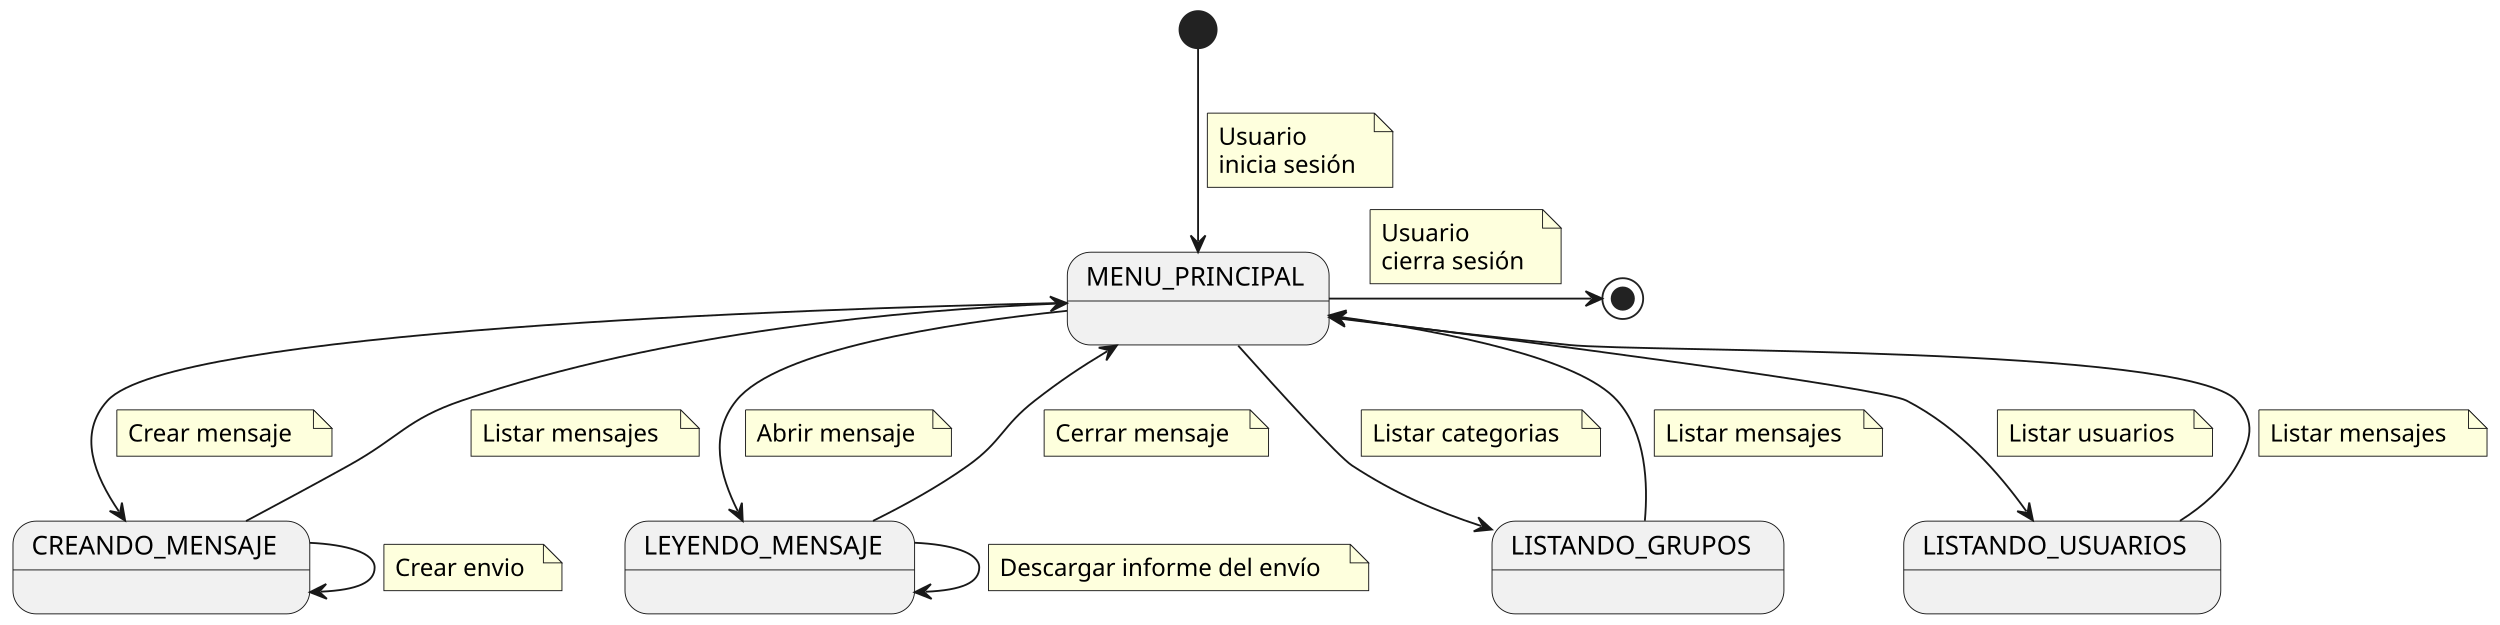
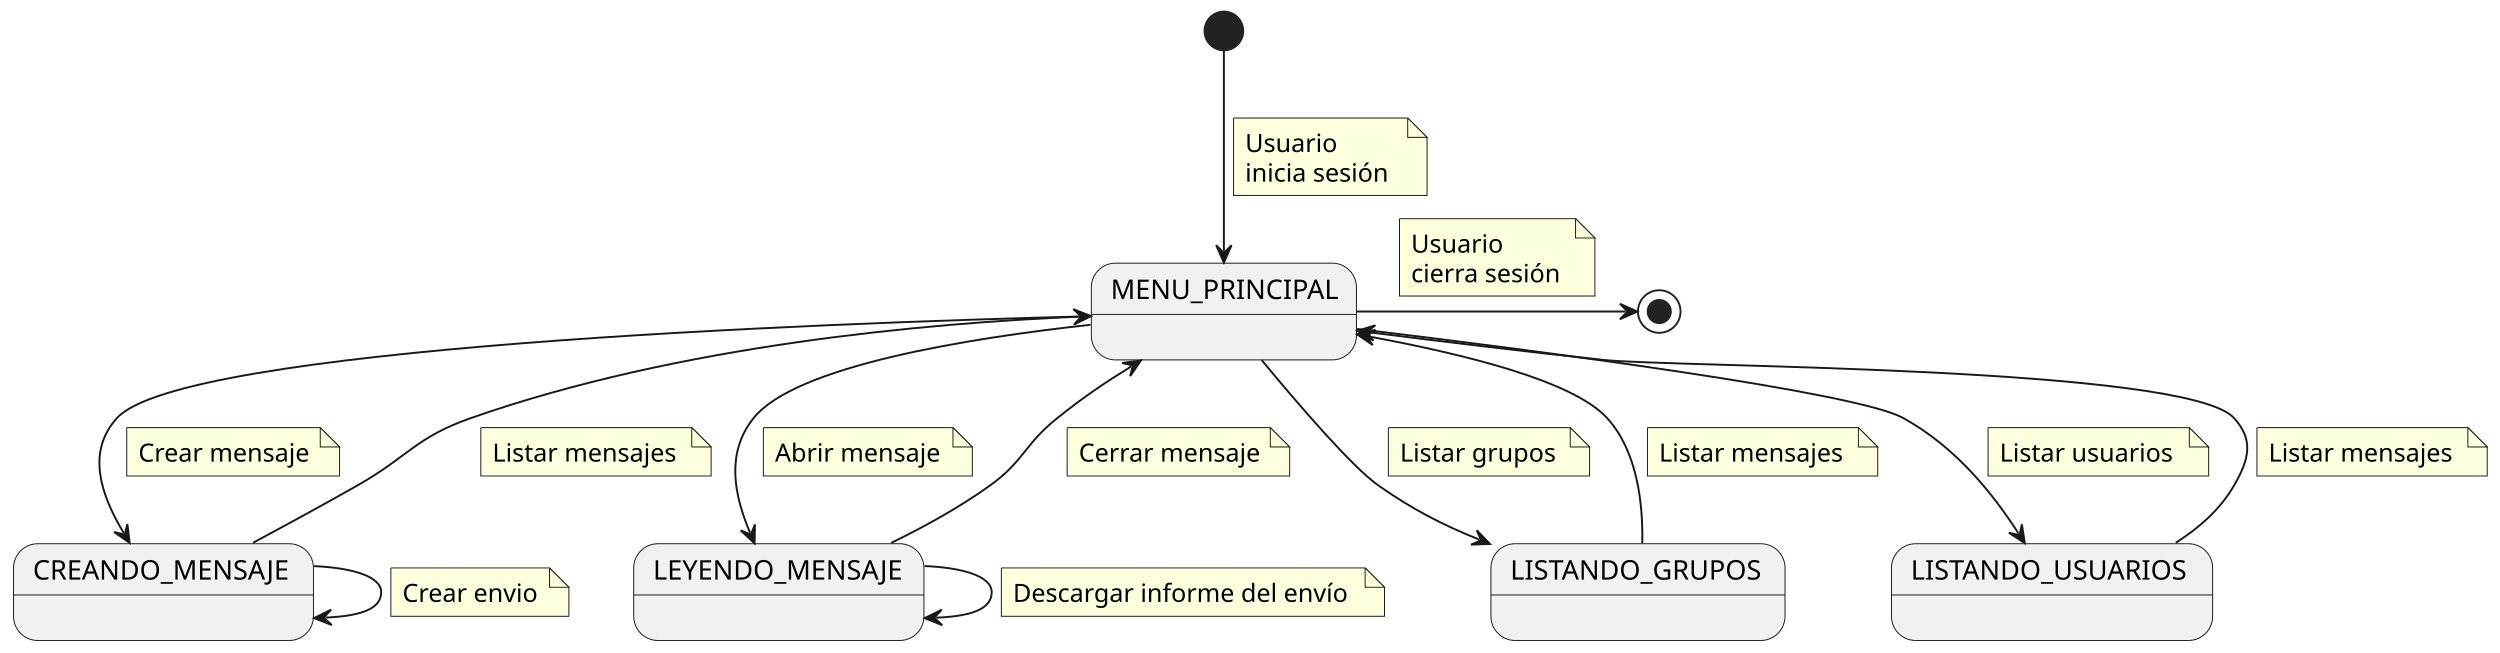
- <svg xmlns="http://www.w3.org/2000/svg" contentStyleType="text/css" height="337px" preserveAspectRatio="none" style="width:1348px;height:337px;background:#FFFFFF;" version="1.1" viewBox="0 0 1348 337" width="1348px" zoomAndPan="magnify">
+ <svg xmlns="http://www.w3.org/2000/svg" contentStyleType="text/css" height="337px" preserveAspectRatio="none" style="width:1292px;height:337px;background:#FFFFFF;" version="1.1" viewBox="0 0 1292 337" width="1292px" zoomAndPan="magnify">
  <defs />
  <g>
    <g id="MenuPrincipal">
-       <rect fill="#F1F1F1" height="50" rx="12.5" ry="12.5" style="stroke:#181818;stroke-width:0.5;" width="141.14" x="575.5" y="136" />
-       <line style="stroke:#181818;stroke-width:0.5;" x1="575.5" x2="716.64" y1="162.297" y2="162.297" />
-       <text fill="#000000" font-family="sans-serif" font-size="14" lengthAdjust="spacing" textLength="121.14" x="585.5" y="153.995">MENU_PRINCIPAL</text>
+       <rect fill="#F1F1F1" height="50" rx="12.5" ry="12.5" style="stroke:#181818;stroke-width:0.5;" width="137" x="564" y="136" />
+       <line style="stroke:#181818;stroke-width:0.5;" x1="564" x2="701" y1="162.488" y2="162.488" />
+       <text fill="#000000" font-family="sans-serif" font-size="14" lengthAdjust="spacing" textLength="117" x="574" y="154.535">MENU_PRINCIPAL</text>
    </g>
    <g id="CreandoMensaje">
-       <rect fill="#F1F1F1" height="50" rx="12.5" ry="12.5" style="stroke:#181818;stroke-width:0.5;" width="160.034" x="7" y="281" />
-       <line style="stroke:#181818;stroke-width:0.5;" x1="7" x2="167.034" y1="307.297" y2="307.297" />
-       <text fill="#000000" font-family="sans-serif" font-size="14" lengthAdjust="spacing" textLength="140.034" x="17" y="298.995">CREANDO_MENSAJE</text>
+       <rect fill="#F1F1F1" height="50" rx="12.5" ry="12.5" style="stroke:#181818;stroke-width:0.5;" width="155" x="7" y="281" />
+       <line style="stroke:#181818;stroke-width:0.5;" x1="7" x2="162" y1="307.488" y2="307.488" />
+       <text fill="#000000" font-family="sans-serif" font-size="14" lengthAdjust="spacing" textLength="135" x="17" y="299.535">CREANDO_MENSAJE</text>
    </g>
    <g id="LeyendoMensaje">
-       <rect fill="#F1F1F1" height="50" rx="12.5" ry="12.5" style="stroke:#181818;stroke-width:0.5;" width="156.151" x="337" y="281" />
-       <line style="stroke:#181818;stroke-width:0.5;" x1="337" x2="493.151" y1="307.297" y2="307.297" />
-       <text fill="#000000" font-family="sans-serif" font-size="14" lengthAdjust="spacing" textLength="136.151" x="347" y="298.995">LEYENDO_MENSAJE</text>
+       <rect fill="#F1F1F1" height="50" rx="12.5" ry="12.5" style="stroke:#181818;stroke-width:0.5;" width="150" x="327.5" y="281" />
+       <line style="stroke:#181818;stroke-width:0.5;" x1="327.5" x2="477.5" y1="307.488" y2="307.488" />
+       <text fill="#000000" font-family="sans-serif" font-size="14" lengthAdjust="spacing" textLength="130" x="337.5" y="299.535">LEYENDO_MENSAJE</text>
    </g>
    <g id="Grupos">
-       <rect fill="#F1F1F1" height="50" rx="12.5" ry="12.5" style="stroke:#181818;stroke-width:0.5;" width="157.389" x="804.5" y="281" />
-       <line style="stroke:#181818;stroke-width:0.5;" x1="804.5" x2="961.889" y1="307.297" y2="307.297" />
-       <text fill="#000000" font-family="sans-serif" font-size="14" lengthAdjust="spacing" textLength="137.389" x="814.5" y="298.995">LISTANDO_GRUPOS</text>
+       <rect fill="#F1F1F1" height="50" rx="12.5" ry="12.5" style="stroke:#181818;stroke-width:0.5;" width="152" x="770.5" y="281" />
+       <line style="stroke:#181818;stroke-width:0.5;" x1="770.5" x2="922.5" y1="307.488" y2="307.488" />
+       <text fill="#000000" font-family="sans-serif" font-size="14" lengthAdjust="spacing" textLength="132" x="780.5" y="299.535">LISTANDO_GRUPOS</text>
    </g>
    <g id="Usuarios">
-       <rect fill="#F1F1F1" height="50" rx="12.5" ry="12.5" style="stroke:#181818;stroke-width:0.5;" width="170.938" x="1026.5" y="281" />
-       <line style="stroke:#181818;stroke-width:0.5;" x1="1026.5" x2="1197.438" y1="307.297" y2="307.297" />
-       <text fill="#000000" font-family="sans-serif" font-size="14" lengthAdjust="spacing" textLength="150.938" x="1036.5" y="298.995">LISTANDO_USUARIOS</text>
+       <rect fill="#F1F1F1" height="50" rx="12.5" ry="12.5" style="stroke:#181818;stroke-width:0.5;" width="166" x="977.5" y="281" />
+       <line style="stroke:#181818;stroke-width:0.5;" x1="977.5" x2="1143.5" y1="307.488" y2="307.488" />
+       <text fill="#000000" font-family="sans-serif" font-size="14" lengthAdjust="spacing" textLength="146" x="987.5" y="299.535">LISTANDO_USUARIOS</text>
    </g>
-     <ellipse cx="646" cy="16" fill="#222222" rx="10" ry="10" style="stroke:#222222;stroke-width:1;" />
-     <ellipse cx="875" cy="161" fill="none" rx="11" ry="11" style="stroke:#222222;stroke-width:1;" />
-     <ellipse cx="875" cy="161" fill="#222222" rx="6" ry="6" style="stroke:#222222;stroke-width:1;" />
+     <ellipse cx="632.5" cy="16" fill="#222222" rx="10" ry="10" style="stroke:#222222;stroke-width:1.0;" />
+     <ellipse cx="857.5" cy="161" fill="none" rx="11" ry="11" style="stroke:#222222;stroke-width:1.0;" />
+     <ellipse cx="857.5" cy="161" fill="#222222" rx="6" ry="6" style="stroke:#222222;stroke-width:1.0;" />
    <g id="link_*start*_MenuPrincipal">
-       <path d="M646,26.38 C646,48.38 646,97.83 646,129.96 " fill="none" id="*start*-to-MenuPrincipal" style="stroke:#181818;stroke-width:1;" />
-       <polygon fill="#181818" points="646,135.96,650,126.96,646,130.96,642,126.96,646,135.96" style="stroke:#181818;stroke-width:1;" />
-       <path d="M651,61 L651,101 L751,101 L751,71 L741,61 L651,61 " fill="#FEFFDD" style="stroke:#181818;stroke-width:0.5;" />
-       <path d="M741,61 L741,71 L751,71 L741,61 " fill="#FEFFDD" style="stroke:#181818;stroke-width:0.5;" />
-       <text fill="#000000" font-family="sans-serif" font-size="13" lengthAdjust="spacing" textLength="49.404" x="657" y="78.067">Usuario</text>
-       <text fill="#000000" font-family="sans-serif" font-size="13" lengthAdjust="spacing" textLength="79.669" x="657" y="93.2">inicia sesión</text>
+       <path d="M632.5,26.38 C632.5,48.32 632.5,97.52 632.5,129.69 " fill="none" id="*start*-to-MenuPrincipal" style="stroke:#181818;stroke-width:1.0;" />
+       <polygon fill="#181818" points="632.5,135.69,636.5,126.69,632.5,130.69,628.5,126.69,632.5,135.69" style="stroke:#181818;stroke-width:1.0;" />
+       <path d="M637.5,61 L637.5,101 L737.5,101 L737.5,71 L727.5,61 L637.5,61 " fill="#FEFFDD" style="stroke:#181818;stroke-width:0.5;" />
+       <path d="M727.5,61 L727.5,71 L737.5,71 L727.5,61 " fill="#FEFFDD" style="stroke:#181818;stroke-width:0.5;" />
+       <text fill="#000000" font-family="sans-serif" font-size="13" lengthAdjust="spacing" textLength="48" x="643.5" y="78.568">Usuario</text>
+       <text fill="#000000" font-family="sans-serif" font-size="13" lengthAdjust="spacing" textLength="79" x="643.5" y="93.879">inicia sesión</text>
    </g>
    <g id="link_MenuPrincipal_*end*">
-       <path d="M716.58,161 C769.67,161 831.61,161 857.91,161 " fill="none" id="MenuPrincipal-to-*end*" style="stroke:#181818;stroke-width:1;" />
-       <polygon fill="#181818" points="863.91,161,854.91,157,858.91,161,854.91,165,863.91,161" style="stroke:#181818;stroke-width:1;" />
-       <path d="M738.75,113 L738.75,153 L841.75,153 L841.75,123 L831.75,113 L738.75,113 " fill="#FEFFDD" style="stroke:#181818;stroke-width:0.5;" />
-       <path d="M831.75,113 L831.75,123 L841.75,123 L831.75,113 " fill="#FEFFDD" style="stroke:#181818;stroke-width:0.5;" />
-       <text fill="#000000" font-family="sans-serif" font-size="13" lengthAdjust="spacing" textLength="49.404" x="744.75" y="130.067">Usuario</text>
-       <text fill="#000000" font-family="sans-serif" font-size="13" lengthAdjust="spacing" textLength="82.894" x="744.75" y="145.2">cierra sesión</text>
+       <path d="M701.23,161 C753.18,161 813.89,161 840.15,161 " fill="none" id="MenuPrincipal-to-*end*" style="stroke:#181818;stroke-width:1.0;" />
+       <polygon fill="#181818" points="846.15,161,837.15,157,841.15,161,837.15,165,846.15,161" style="stroke:#181818;stroke-width:1.0;" />
+       <path d="M723.25,113 L723.25,153 L824.25,153 L824.25,123 L814.25,113 L723.25,113 " fill="#FEFFDD" style="stroke:#181818;stroke-width:0.5;" />
+       <path d="M814.25,113 L814.25,123 L824.25,123 L814.25,113 " fill="#FEFFDD" style="stroke:#181818;stroke-width:0.5;" />
+       <text fill="#000000" font-family="sans-serif" font-size="13" lengthAdjust="spacing" textLength="48" x="729.25" y="130.568">Usuario</text>
+       <text fill="#000000" font-family="sans-serif" font-size="13" lengthAdjust="spacing" textLength="80" x="729.25" y="145.879">cierra sesión</text>
    </g>
    <g id="link_MenuPrincipal_LeyendoMensaje">
-       <path d="M575.35,167.59 C509.78,174.42 419.07,188.63 397,216 C382.26,234.28 388.099,256.057 397.799,275.567 " fill="none" id="MenuPrincipal-to-LeyendoMensaje" style="stroke:#181818;stroke-width:1;" />
-       <polygon fill="#181818" points="400.47,280.94,400.045,271.1,398.244,276.463,392.882,274.662,400.47,280.94" style="stroke:#181818;stroke-width:1;" />
-       <path d="M402,221 L402,246 L513,246 L513,231 L503,221 L402,221 " fill="#FEFFDD" style="stroke:#181818;stroke-width:0.5;" />
-       <path d="M503,221 L503,231 L513,231 L503,221 " fill="#FEFFDD" style="stroke:#181818;stroke-width:0.5;" />
-       <text fill="#000000" font-family="sans-serif" font-size="13" lengthAdjust="spacing" textLength="90.829" x="408" y="238.067">Abrir mensaje</text>
+       <path d="M563.54,167.84 C499.53,174.86 411,189.2 389.5,216 C374.94,234.15 379.401,255.791 387.631,275.33 " fill="none" id="MenuPrincipal-to-LeyendoMensaje" style="stroke:#181818;stroke-width:1.0;" />
+       <polygon fill="#181818" points="389.96,280.86,390.153,271.013,388.019,276.252,382.78,274.118,389.96,280.86" style="stroke:#181818;stroke-width:1.0;" />
+       <path d="M394.5,221 L394.5,246 L502.5,246 L502.5,231 L492.5,221 L394.5,221 " fill="#FEFFDD" style="stroke:#181818;stroke-width:0.5;" />
+       <path d="M492.5,221 L492.5,231 L502.5,231 L492.5,221 " fill="#FEFFDD" style="stroke:#181818;stroke-width:0.5;" />
+       <text fill="#000000" font-family="sans-serif" font-size="13" lengthAdjust="spacing" textLength="87" x="400.5" y="238.568">Abrir mensaje</text>
    </g>
    <g id="link_LeyendoMensaje_MenuPrincipal">
-       <path d="M470.73,280.86 C487.81,272.43 506.24,262.23 522,251 C540.17,238.05 540.38,229.7 558,216 C571.73,205.33 582.546,198.079 597.066,189.359 " fill="none" id="LeyendoMensaje-to-MenuPrincipal" style="stroke:#181818;stroke-width:1;" />
-       <polygon fill="#181818" points="602.21,186.27,592.435,187.474,597.924,188.844,596.554,194.333,602.21,186.27" style="stroke:#181818;stroke-width:1;" />
-       <path d="M563,221 L563,246 L684,246 L684,231 L674,221 L563,221 " fill="#FEFFDD" style="stroke:#181818;stroke-width:0.5;" />
-       <path d="M674,221 L674,231 L684,231 L674,221 " fill="#FEFFDD" style="stroke:#181818;stroke-width:0.5;" />
-       <text fill="#000000" font-family="sans-serif" font-size="13" lengthAdjust="spacing" textLength="100.458" x="569" y="238.067">Cerrar mensaje</text>
+       <path d="M460.52,280.59 C477.6,272.27 495.89,262.21 511.5,251 C529.37,238.17 529.3,229.71 546.5,216 C559.87,205.34 570.349,198.152 584.549,189.422 " fill="none" id="LeyendoMensaje-to-MenuPrincipal" style="stroke:#181818;stroke-width:1.0;" />
+       <polygon fill="#181818" points="589.66,186.28,579.898,187.586,585.401,188.899,584.088,194.401,589.66,186.28" style="stroke:#181818;stroke-width:1.0;" />
+       <path d="M551.5,221 L551.5,246 L666.5,246 L666.5,231 L656.5,221 L551.5,221 " fill="#FEFFDD" style="stroke:#181818;stroke-width:0.5;" />
+       <path d="M656.5,221 L656.5,231 L666.5,231 L656.5,221 " fill="#FEFFDD" style="stroke:#181818;stroke-width:0.5;" />
+       <text fill="#000000" font-family="sans-serif" font-size="13" lengthAdjust="spacing" textLength="94" x="557.5" y="238.568">Cerrar mensaje</text>
    </g>
    <g id="link_MenuPrincipal_CreandoMensaje">
-       <path d="M575.24,163.27 C426.5,166.67 92.27,178.44 58,216 C41.68,233.89 50.815,256.133 64.115,275.763 " fill="none" id="MenuPrincipal-to-CreandoMensaje" style="stroke:#181818;stroke-width:1;" />
-       <polygon fill="#181818" points="67.48,280.73,65.743,271.036,64.675,276.591,59.12,275.523,67.48,280.73" style="stroke:#181818;stroke-width:1;" />
-       <path d="M63,221 L63,246 L179,246 L179,231 L169,221 L63,221 " fill="#FEFFDD" style="stroke:#181818;stroke-width:0.5;" />
-       <path d="M169,221 L169,231 L179,231 L169,221 " fill="#FEFFDD" style="stroke:#181818;stroke-width:0.5;" />
-       <text fill="#000000" font-family="sans-serif" font-size="13" lengthAdjust="spacing" textLength="95.113" x="69" y="238.067">Crear mensaje</text>
+       <path d="M563.66,163.42 C418.96,167.1 93.8,179.41 60.5,216 C44.45,233.64 52.126,255.743 63.936,275.453 " fill="none" id="MenuPrincipal-to-CreandoMensaje" style="stroke:#181818;stroke-width:1.0;" />
+       <polygon fill="#181818" points="67.02,280.6,65.825,270.824,64.45,276.311,58.963,274.936,67.02,280.6" style="stroke:#181818;stroke-width:1.0;" />
+       <path d="M65.5,221 L65.5,246 L175.5,246 L175.5,231 L165.5,221 L65.5,221 " fill="#FEFFDD" style="stroke:#181818;stroke-width:0.5;" />
+       <path d="M165.5,221 L165.5,231 L175.5,231 L165.5,221 " fill="#FEFFDD" style="stroke:#181818;stroke-width:0.5;" />
+       <text fill="#000000" font-family="sans-serif" font-size="13" lengthAdjust="spacing" textLength="89" x="71.5" y="238.568">Crear mensaje</text>
    </g>
    <g id="link_CreandoMensaje_MenuPrincipal">
-       <path d="M132.66,280.96 C150.04,271.71 170,260.97 188,251 C215.34,235.85 219.41,226.07 249,216 C358.97,178.57 488.416,167.262 569.296,163.732 " fill="none" id="CreandoMensaje-to-MenuPrincipal" style="stroke:#181818;stroke-width:1;" />
-       <polygon fill="#181818" points="575.29,163.47,566.124,159.866,570.295,163.688,566.473,167.859,575.29,163.47" style="stroke:#181818;stroke-width:1;" />
-       <path d="M254,221 L254,246 L377,246 L377,231 L367,221 L254,221 " fill="#FEFFDD" style="stroke:#181818;stroke-width:0.5;" />
-       <path d="M367,221 L367,231 L377,231 L367,221 " fill="#FEFFDD" style="stroke:#181818;stroke-width:0.5;" />
-       <text fill="#000000" font-family="sans-serif" font-size="13" lengthAdjust="spacing" textLength="102.191" x="260" y="238.067">Listar mensajes</text>
+       <path d="M130.76,280.52 C147.75,271.4 167.07,260.87 184.5,251 C211.03,235.98 214.72,226.07 243.5,216 C351.29,178.27 478.566,167.059 557.826,163.629 " fill="none" id="CreandoMensaje-to-MenuPrincipal" style="stroke:#181818;stroke-width:1.0;" />
+       <polygon fill="#181818" points="563.82,163.37,554.655,159.763,558.825,163.586,555.001,167.755,563.82,163.37" style="stroke:#181818;stroke-width:1.0;" />
+       <path d="M248.5,221 L248.5,246 L367.5,246 L367.5,231 L357.5,221 L248.5,221 " fill="#FEFFDD" style="stroke:#181818;stroke-width:0.5;" />
+       <path d="M357.5,221 L357.5,231 L367.5,231 L357.5,221 " fill="#FEFFDD" style="stroke:#181818;stroke-width:0.5;" />
+       <text fill="#000000" font-family="sans-serif" font-size="13" lengthAdjust="spacing" textLength="98" x="254.5" y="238.568">Listar mensajes</text>
    </g>
    <g id="link_CreandoMensaje_CreandoMensaje">
-       <path d="M167.08,292.69 C187.06,293.62 202,298.05 202,306 C202,313.95 193.054,318.101 173.073,319.031 " fill="none" id="CreandoMensaje-to-CreandoMensaje" style="stroke:#181818;stroke-width:1;" />
-       <polygon fill="#181818" points="167.08,319.31,176.256,322.887,172.075,319.077,175.884,314.896,167.08,319.31" style="stroke:#181818;stroke-width:1;" />
-       <path d="M207,293.5 L207,318.5 L303,318.5 L303,303.5 L293,293.5 L207,293.5 " fill="#FEFFDD" style="stroke:#181818;stroke-width:0.5;" />
-       <path d="M293,293.5 L293,303.5 L303,303.5 L293,293.5 " fill="#FEFFDD" style="stroke:#181818;stroke-width:0.5;" />
-       <text fill="#000000" font-family="sans-serif" font-size="13" lengthAdjust="spacing" textLength="75.359" x="213" y="310.567">Crear envio</text>
+       <path d="M162.32,292.57 C182.13,293.45 197,297.93 197,306 C197,314.07 188.124,318.284 168.314,319.164 " fill="none" id="CreandoMensaje-to-CreandoMensaje" style="stroke:#181818;stroke-width:1.0;" />
+       <polygon fill="#181818" points="162.32,319.43,171.489,323.027,167.315,319.208,171.134,315.034,162.32,319.43" style="stroke:#181818;stroke-width:1.0;" />
+       <path d="M202,293.5 L202,318.5 L294,318.5 L294,303.5 L284,293.5 L202,293.5 " fill="#FEFFDD" style="stroke:#181818;stroke-width:0.5;" />
+       <path d="M284,293.5 L284,303.5 L294,303.5 L284,293.5 " fill="#FEFFDD" style="stroke:#181818;stroke-width:0.5;" />
+       <text fill="#000000" font-family="sans-serif" font-size="13" lengthAdjust="spacing" textLength="71" x="208" y="311.068">Crear envio</text>
    </g>
    <g id="link_LeyendoMensaje_LeyendoMensaje">
-       <path d="M493.16,292.66 C513.06,293.54 528,297.98 528,306 C528,314.02 519.054,318.195 499.154,319.075 " fill="none" id="LeyendoMensaje-to-LeyendoMensaje" style="stroke:#181818;stroke-width:1;" />
-       <polygon fill="#181818" points="493.16,319.34,502.328,322.938,498.155,319.119,501.974,314.946,493.16,319.34" style="stroke:#181818;stroke-width:1;" />
-       <path d="M533,293.5 L533,318.5 L738,318.5 L738,303.5 L728,293.5 L533,293.5 " fill="#FEFFDD" style="stroke:#181818;stroke-width:0.5;" />
-       <path d="M728,293.5 L728,303.5 L738,303.5 L728,293.5 " fill="#FEFFDD" style="stroke:#181818;stroke-width:0.5;" />
-       <text fill="#000000" font-family="sans-serif" font-size="13" lengthAdjust="spacing" textLength="184.945" x="539" y="310.567">Descargar informe del envío</text>
+       <path d="M477.82,292.54 C497.57,293.33 512.5,297.82 512.5,306 C512.5,314.18 503.565,318.43 483.815,319.22 " fill="none" id="LeyendoMensaje-to-LeyendoMensaje" style="stroke:#181818;stroke-width:1.0;" />
+       <polygon fill="#181818" points="477.82,319.46,486.973,323.097,482.816,319.26,486.653,315.103,477.82,319.46" style="stroke:#181818;stroke-width:1.0;" />
+       <path d="M517.5,293.5 L517.5,318.5 L715.5,318.5 L715.5,303.5 L705.5,293.5 L517.5,293.5 " fill="#FEFFDD" style="stroke:#181818;stroke-width:0.5;" />
+       <path d="M705.5,293.5 L705.5,303.5 L715.5,303.5 L705.5,293.5 " fill="#FEFFDD" style="stroke:#181818;stroke-width:0.5;" />
+       <text fill="#000000" font-family="sans-serif" font-size="13" lengthAdjust="spacing" textLength="177" x="523.5" y="311.068">Descargar informe del envío</text>
    </g>
    <g id="link_MenuPrincipal_Grupos">
-       <path d="M667.64,186.39 C689.72,211.07 721.75,246.26 729,251 C751.77,265.88 773.421,275.313 798.711,283.643 " fill="none" id="MenuPrincipal-to-Grupos" style="stroke:#181818;stroke-width:1;" />
-       <polygon fill="#181818" points="804.41,285.52,797.113,278.905,799.661,283.956,794.61,286.504,804.41,285.52" style="stroke:#181818;stroke-width:1;" />
-       <path d="M734,221 L734,246 L863,246 L863,231 L853,221 L734,221 " fill="#FEFFDD" style="stroke:#181818;stroke-width:0.5;" />
-       <path d="M853,221 L853,231 L863,231 L853,221 " fill="#FEFFDD" style="stroke:#181818;stroke-width:0.5;" />
-       <text fill="#000000" font-family="sans-serif" font-size="13" lengthAdjust="spacing" textLength="108.278" x="740" y="238.067">Listar categorias</text>
+       <path d="M652.07,186.14 C671.04,209.08 698.88,241.47 712.5,251 C729.86,263.16 744.798,270.92 764.478,278.88 " fill="none" id="MenuPrincipal-to-Grupos" style="stroke:#181818;stroke-width:1.0;" />
+       <polygon fill="#181818" points="770.04,281.13,763.197,274.047,765.405,279.255,760.197,281.464,770.04,281.13" style="stroke:#181818;stroke-width:1.0;" />
+       <path d="M717.5,221 L717.5,246 L821.5,246 L821.5,231 L811.5,221 L717.5,221 " fill="#FEFFDD" style="stroke:#181818;stroke-width:0.5;" />
+       <path d="M811.5,221 L811.5,231 L821.5,231 L811.5,221 " fill="#FEFFDD" style="stroke:#181818;stroke-width:0.5;" />
+       <text fill="#000000" font-family="sans-serif" font-size="13" lengthAdjust="spacing" textLength="83" x="723.5" y="238.568">Listar grupos</text>
    </g>
    <g id="link_Grupos_MenuPrincipal">
-       <path d="M886.91,280.81 C888.67,260.97 887.57,233.41 872,216 C851.46,193.03 780.912,179.084 722.552,170.894 " fill="none" id="Grupos-to-MenuPrincipal" style="stroke:#181818;stroke-width:1;" />
-       <polygon fill="#181818" points="716.61,170.06,724.967,175.272,721.562,170.755,726.079,167.35,716.61,170.06" style="stroke:#181818;stroke-width:1;" />
-       <path d="M892,221 L892,246 L1015,246 L1015,231 L1005,221 L892,221 " fill="#FEFFDD" style="stroke:#181818;stroke-width:0.5;" />
-       <path d="M1005,221 L1005,231 L1015,231 L1005,221 " fill="#FEFFDD" style="stroke:#181818;stroke-width:0.5;" />
-       <text fill="#000000" font-family="sans-serif" font-size="13" lengthAdjust="spacing" textLength="102.191" x="898" y="238.067">Listar mensajes</text>
+       <path d="M848.72,280.79 C849.16,260.94 846.4,233.37 830.5,216 C812.97,196.85 757.12,183.092 707.18,173.852 " fill="none" id="Grupos-to-MenuPrincipal" style="stroke:#181818;stroke-width:1.0;" />
+       <polygon fill="#181818" points="701.28,172.76,709.402,178.331,706.197,173.67,710.857,170.464,701.28,172.76" style="stroke:#181818;stroke-width:1.0;" />
+       <path d="M851.41,221 L851.41,246 L970.41,246 L970.41,231 L960.41,221 L851.41,221 " fill="#FEFFDD" style="stroke:#181818;stroke-width:0.5;" />
+       <path d="M960.41,221 L960.41,231 L970.41,231 L960.41,221 " fill="#FEFFDD" style="stroke:#181818;stroke-width:0.5;" />
+       <text fill="#000000" font-family="sans-serif" font-size="13" lengthAdjust="spacing" textLength="98" x="857.41" y="238.568">Listar mensajes</text>
    </g>
    <g id="link_MenuPrincipal_Usuarios">
-       <path d="M716.84,170.79 C823.48,184.19 1014.34,208.93 1028,216 C1056.87,230.94 1077.742,254.935 1092.672,275.745 " fill="none" id="MenuPrincipal-to-Usuarios" style="stroke:#181818;stroke-width:1;" />
-       <polygon fill="#181818" points="1096.17,280.62,1094.174,270.976,1093.255,276.557,1087.674,275.639,1096.17,280.62" style="stroke:#181818;stroke-width:1;" />
-       <path d="M1077,221 L1077,246 L1193,246 L1193,231 L1183,221 L1077,221 " fill="#FEFFDD" style="stroke:#181818;stroke-width:0.5;" />
-       <path d="M1183,221 L1183,231 L1193,231 L1183,221 " fill="#FEFFDD" style="stroke:#181818;stroke-width:0.5;" />
-       <text fill="#000000" font-family="sans-serif" font-size="13" lengthAdjust="spacing" textLength="95.069" x="1083" y="238.067">Listar usuarios</text>
+       <path d="M701.31,170 C796.46,181.45 959.29,202.61 983.5,216 C1010.86,231.13 1029.766,254.919 1043.166,275.679 " fill="none" id="MenuPrincipal-to-Usuarios" style="stroke:#181818;stroke-width:1.0;" />
+       <polygon fill="#181818" points="1046.42,280.72,1044.9,270.989,1043.708,276.519,1038.178,275.328,1046.42,280.72" style="stroke:#181818;stroke-width:1.0;" />
+       <path d="M1027.43,221 L1027.43,246 L1141.43,246 L1141.43,231 L1131.43,221 L1027.43,221 " fill="#FEFFDD" style="stroke:#181818;stroke-width:0.5;" />
+       <path d="M1131.43,221 L1131.43,231 L1141.43,231 L1131.43,221 " fill="#FEFFDD" style="stroke:#181818;stroke-width:0.5;" />
+       <text fill="#000000" font-family="sans-serif" font-size="13" lengthAdjust="spacing" textLength="93" x="1033.43" y="238.568">Listar usuarios</text>
    </g>
    <g id="link_Usuarios_MenuPrincipal">
-       <path d="M1175.44,280.81 C1187.64,273.17 1198.83,263.38 1206,251 C1213.79,237.54 1216.53,227.45 1206,216 C1178.82,186.46 885.93,190.06 846,186 C803.03,181.63 760.924,176.633 722.694,171.863 " fill="none" id="Usuarios-to-MenuPrincipal" style="stroke:#181818;stroke-width:1;" />
-       <polygon fill="#181818" points="716.74,171.12,725.176,176.203,721.702,171.739,726.166,168.265,716.74,171.12" style="stroke:#181818;stroke-width:1;" />
-       <path d="M1218,221 L1218,246 L1341,246 L1341,231 L1331,221 L1218,221 " fill="#FEFFDD" style="stroke:#181818;stroke-width:0.5;" />
-       <path d="M1331,221 L1331,231 L1341,231 L1331,221 " fill="#FEFFDD" style="stroke:#181818;stroke-width:0.5;" />
-       <text fill="#000000" font-family="sans-serif" font-size="13" lengthAdjust="spacing" textLength="102.191" x="1224" y="238.067">Listar mensajes</text>
+       <path d="M1124.42,280.51 C1136.43,272.91 1147.43,263.22 1154.5,251 C1162.29,237.54 1164.98,227.49 1154.5,216 C1129.99,189.13 864.67,189.88 828.5,186 C786.23,181.47 744.883,176.453 707.333,171.703 " fill="none" id="Usuarios-to-MenuPrincipal" style="stroke:#181818;stroke-width:1.0;" />
+       <polygon fill="#181818" points="701.38,170.95,709.807,176.048,706.341,171.577,710.811,168.111,701.38,170.95" style="stroke:#181818;stroke-width:1.0;" />
+       <path d="M1166.39,221 L1166.39,246 L1285.39,246 L1285.39,231 L1275.39,221 L1166.39,221 " fill="#FEFFDD" style="stroke:#181818;stroke-width:0.5;" />
+       <path d="M1275.39,221 L1275.39,231 L1285.39,231 L1275.39,221 " fill="#FEFFDD" style="stroke:#181818;stroke-width:0.5;" />
+       <text fill="#000000" font-family="sans-serif" font-size="13" lengthAdjust="spacing" textLength="98" x="1172.39" y="238.568">Listar mensajes</text>
    </g>
  </g>
</svg>
